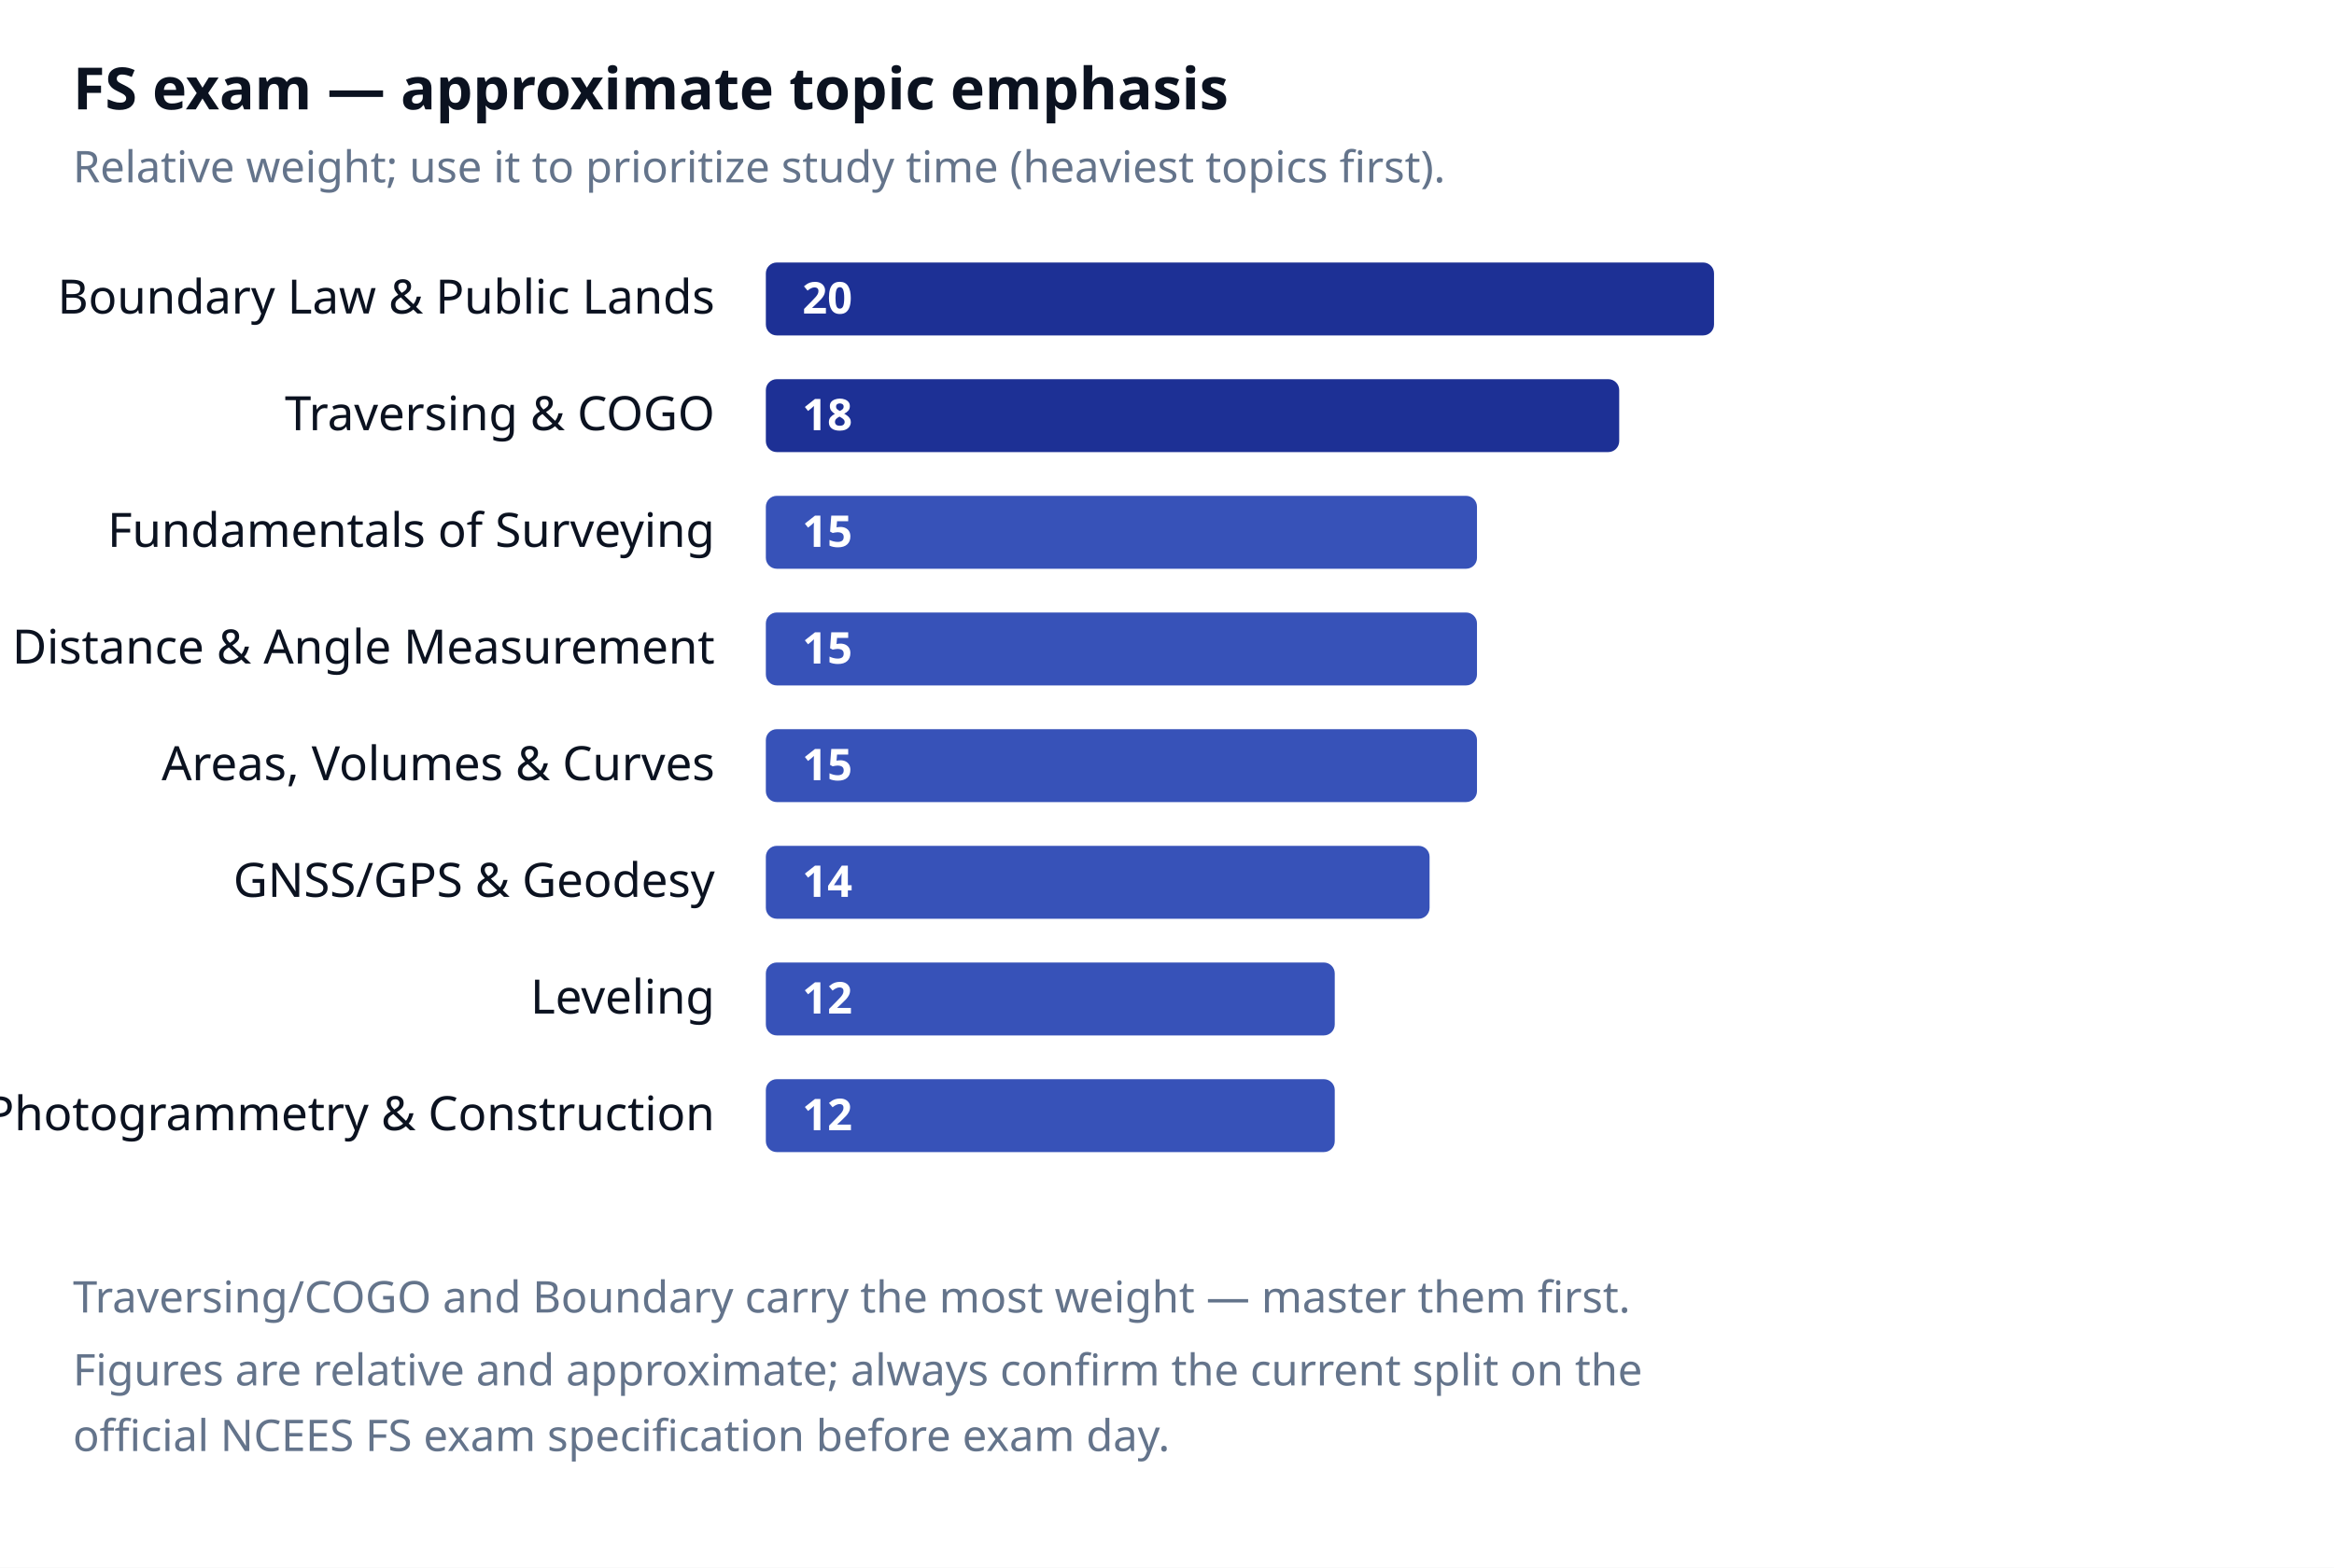
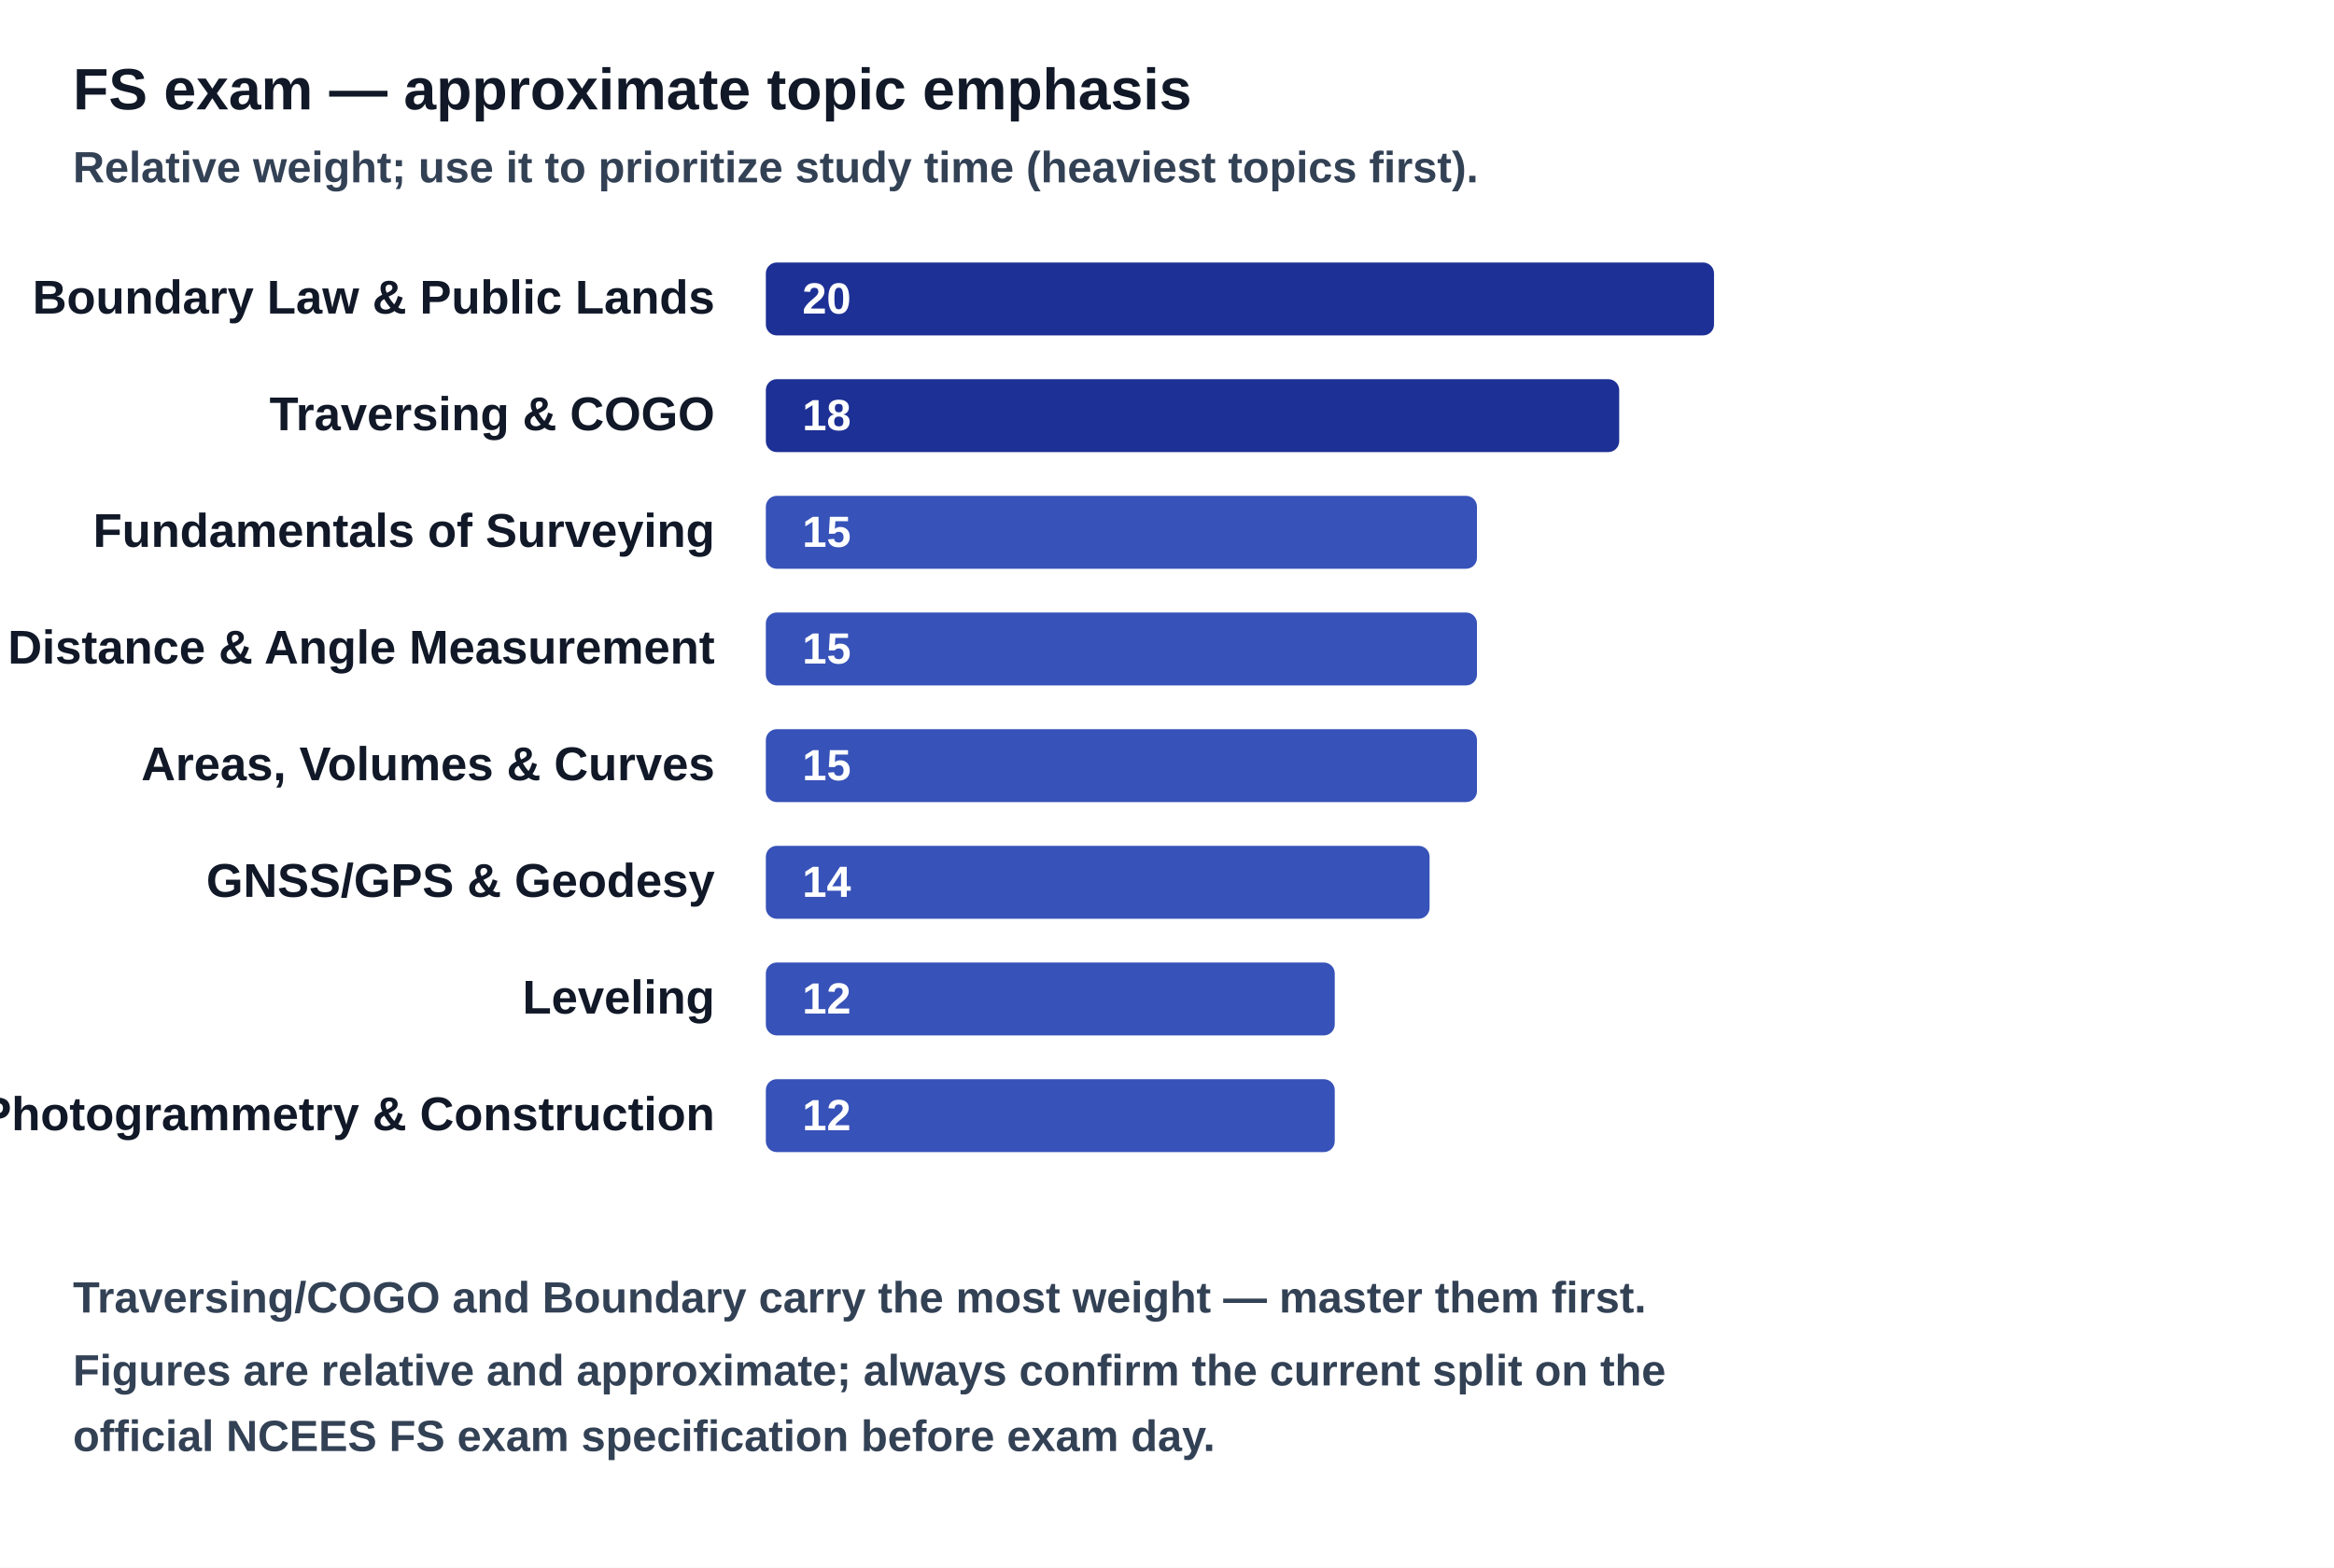
<svg xmlns="http://www.w3.org/2000/svg" viewBox="0 0 640 430" role="img" aria-label="Approximate emphasis of each Fundamentals of Surveying topic, ranked, to guide study priority">
-   <style>
-     .ttl{font:700 16px 'Segoe UI',sans-serif;fill:#0b1220}
-     .sub{font:12px 'Segoe UI',sans-serif;fill:#64748b}
-     .lab{font:13px 'Segoe UI',sans-serif;fill:#0b1220}
-     .val{font:600 12px 'Segoe UI',sans-serif;fill:#ffffff}
+   <style>text{stroke:none;paint-order:fill}
+     .ttl{font:700 16px Arial,Helvetica,sans-serif;fill:#111827}
+     .sub{font:700 12px Arial,Helvetica,sans-serif;fill:#334155}
+     .lab{font:700 13px Arial,Helvetica,sans-serif;fill:#111827}
+     .val{font:700 12px Arial,Helvetica,sans-serif;fill:#ffffff}
    .bar{fill:#1d3095}
    .bar2{fill:#3752b8}
  </style>
  <rect width="640" height="430" fill="#ffffff" />
  <text class="ttl" x="20" y="30">FS exam — approximate topic emphasis</text>
  <text class="sub" x="20" y="50">Relative weight; use it to prioritize study time (heaviest topics first).</text>
  <text class="lab" x="196" y="86" text-anchor="end">Boundary Law &amp; Public Lands</text>
  <rect class="bar" x="210" y="72" width="260" height="20" rx="3" />
  <text class="val" x="220" y="86">20</text>
  <text class="lab" x="196" y="118" text-anchor="end">Traversing &amp; COGO</text>
  <rect class="bar" x="210" y="104" width="234" height="20" rx="3" />
  <text class="val" x="220" y="118">18</text>
  <text class="lab" x="196" y="150" text-anchor="end">Fundamentals of Surveying</text>
  <rect class="bar2" x="210" y="136" width="195" height="20" rx="3" />
  <text class="val" x="220" y="150">15</text>
  <text class="lab" x="196" y="182" text-anchor="end">Distance &amp; Angle Measurement</text>
  <rect class="bar2" x="210" y="168" width="195" height="20" rx="3" />
  <text class="val" x="220" y="182">15</text>
  <text class="lab" x="196" y="214" text-anchor="end">Areas, Volumes &amp; Curves</text>
  <rect class="bar2" x="210" y="200" width="195" height="20" rx="3" />
  <text class="val" x="220" y="214">15</text>
  <text class="lab" x="196" y="246" text-anchor="end">GNSS/GPS &amp; Geodesy</text>
  <rect class="bar2" x="210" y="232" width="182" height="20" rx="3" />
  <text class="val" x="220" y="246">14</text>
  <text class="lab" x="196" y="278" text-anchor="end">Leveling</text>
  <rect class="bar2" x="210" y="264" width="156" height="20" rx="3" />
  <text class="val" x="220" y="278">12</text>
  <text class="lab" x="196" y="310" text-anchor="end">Photogrammetry &amp; Construction</text>
  <rect class="bar2" x="210" y="296" width="156" height="20" rx="3" />
  <text class="val" x="220" y="310">12</text>
  <text class="sub" x="20" y="360">Traversing/COGO and Boundary carry the most weight — master them first.</text>
  <text class="sub" x="20" y="380">Figures are relative and approximate; always confirm the current split on the</text>
  <text class="sub" x="20" y="398">official NCEES FS exam specification before exam day.</text>
</svg>
